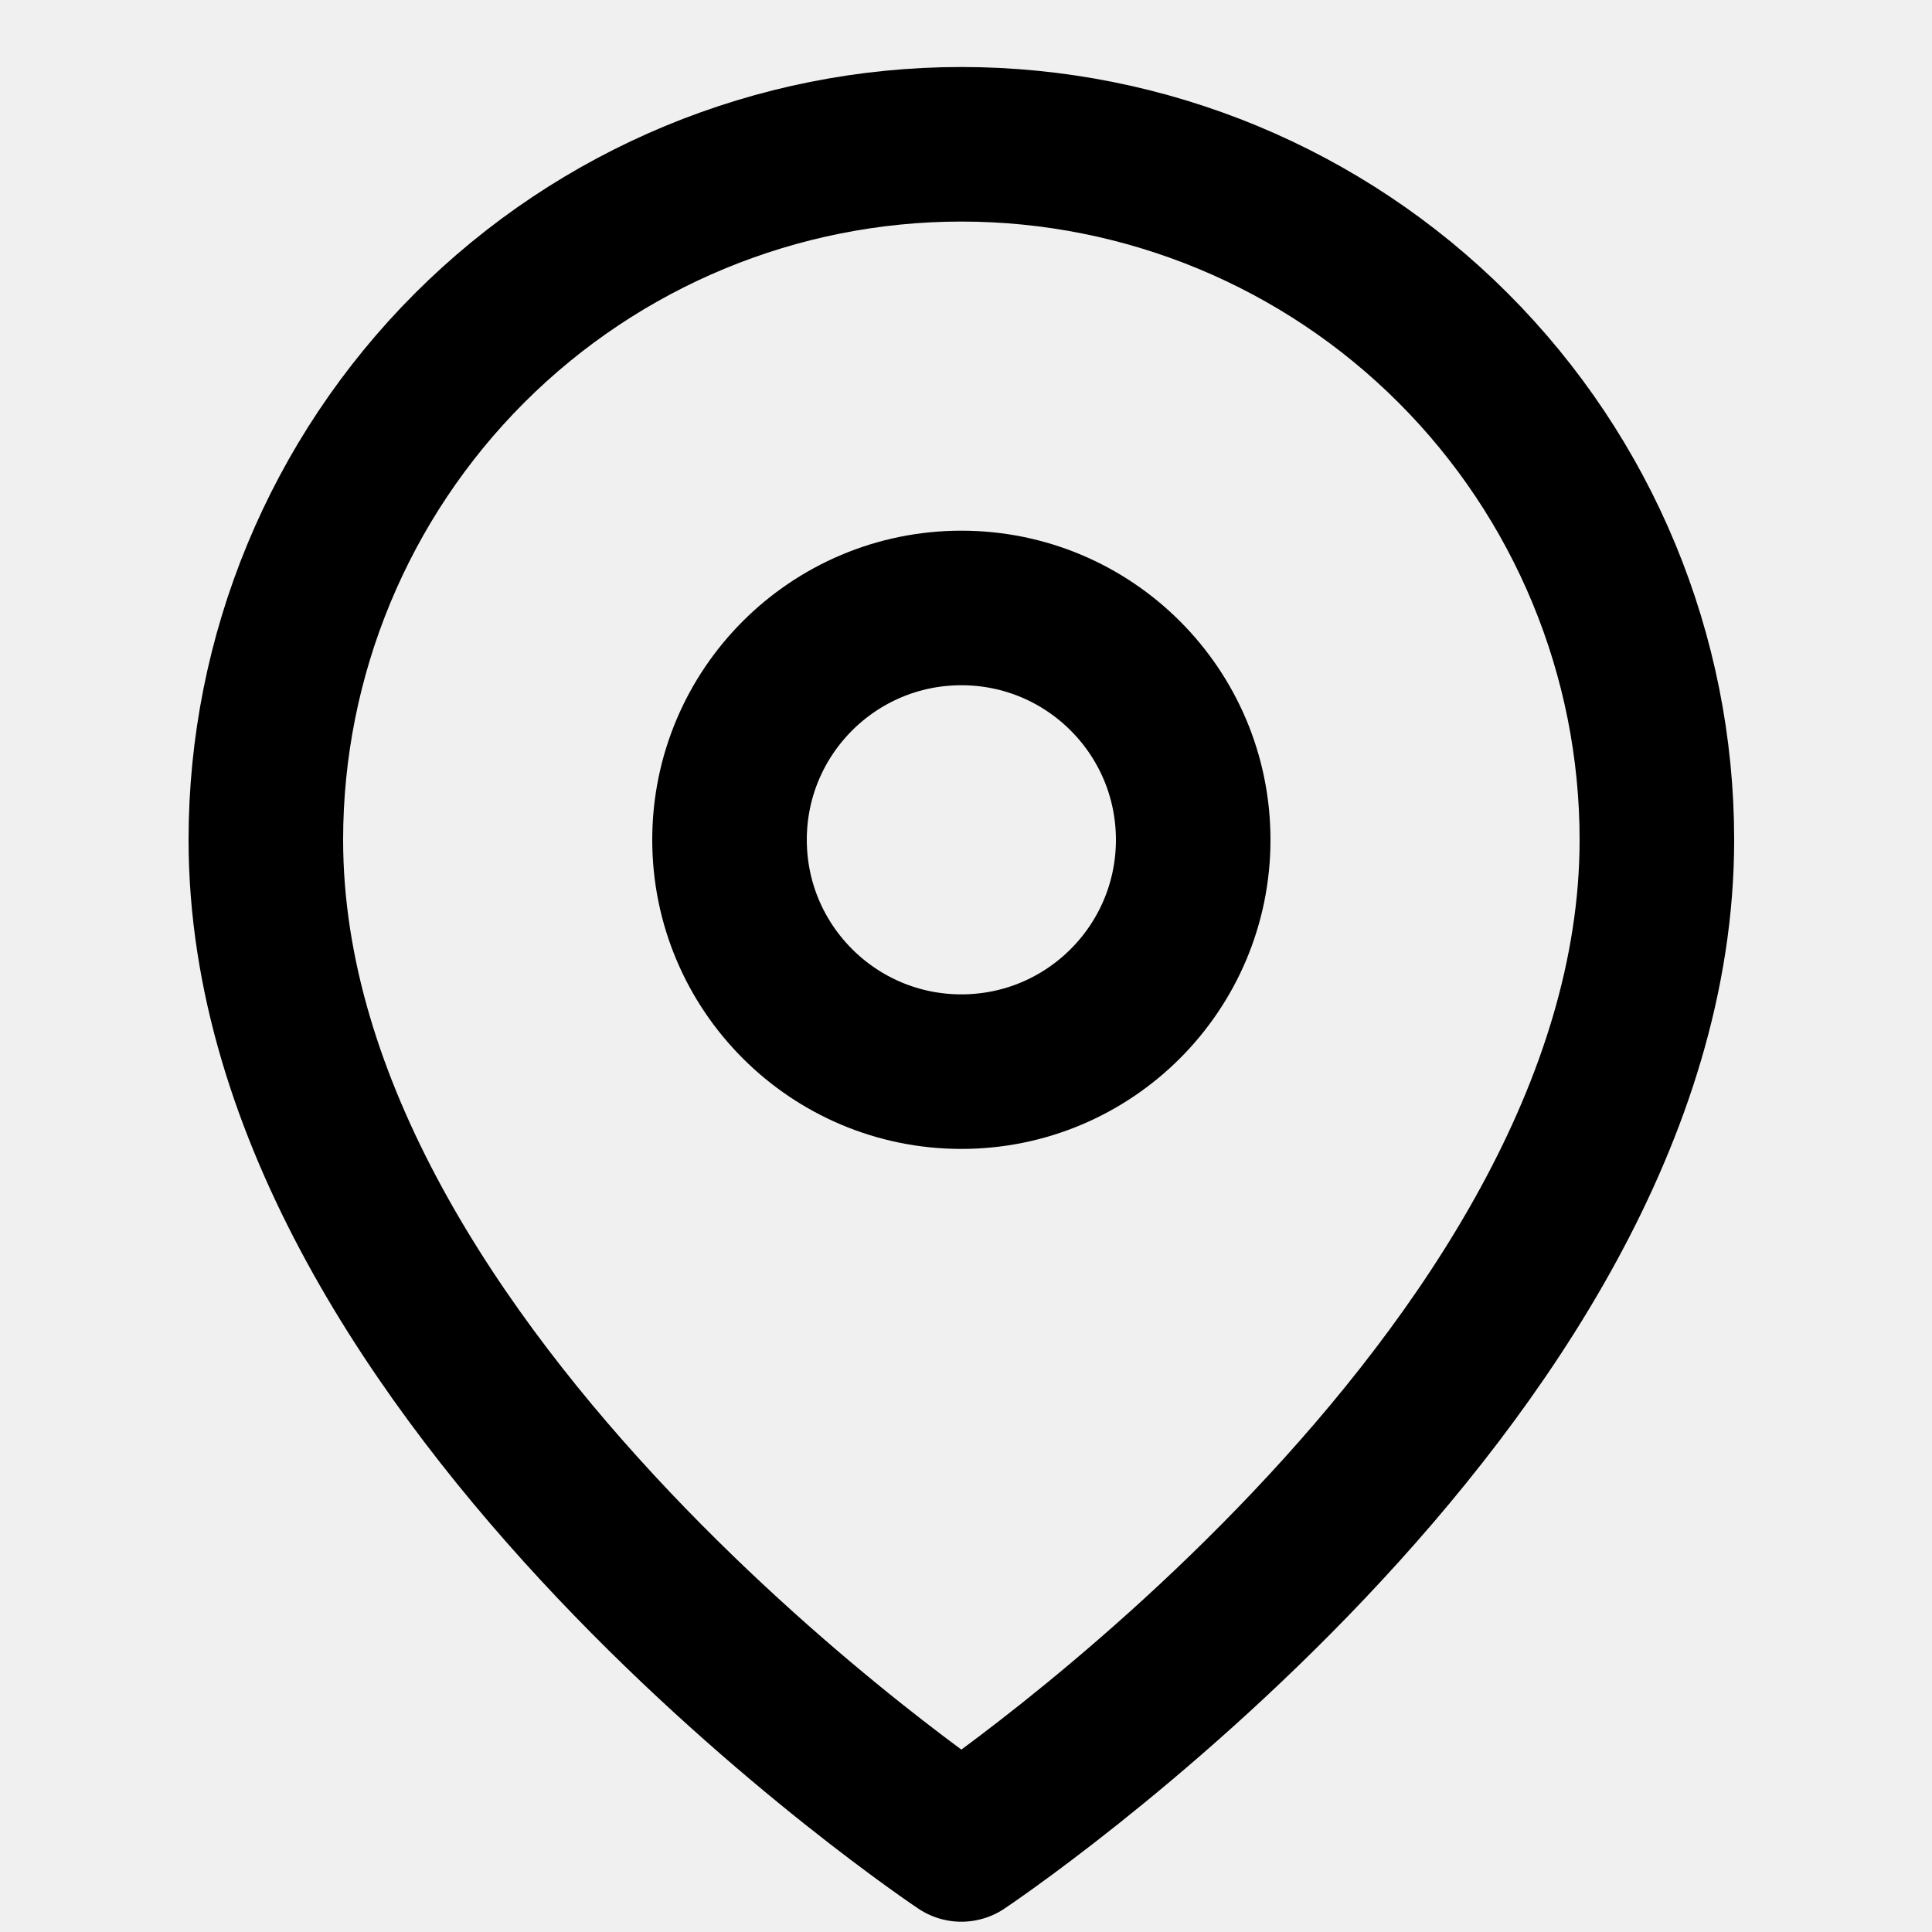
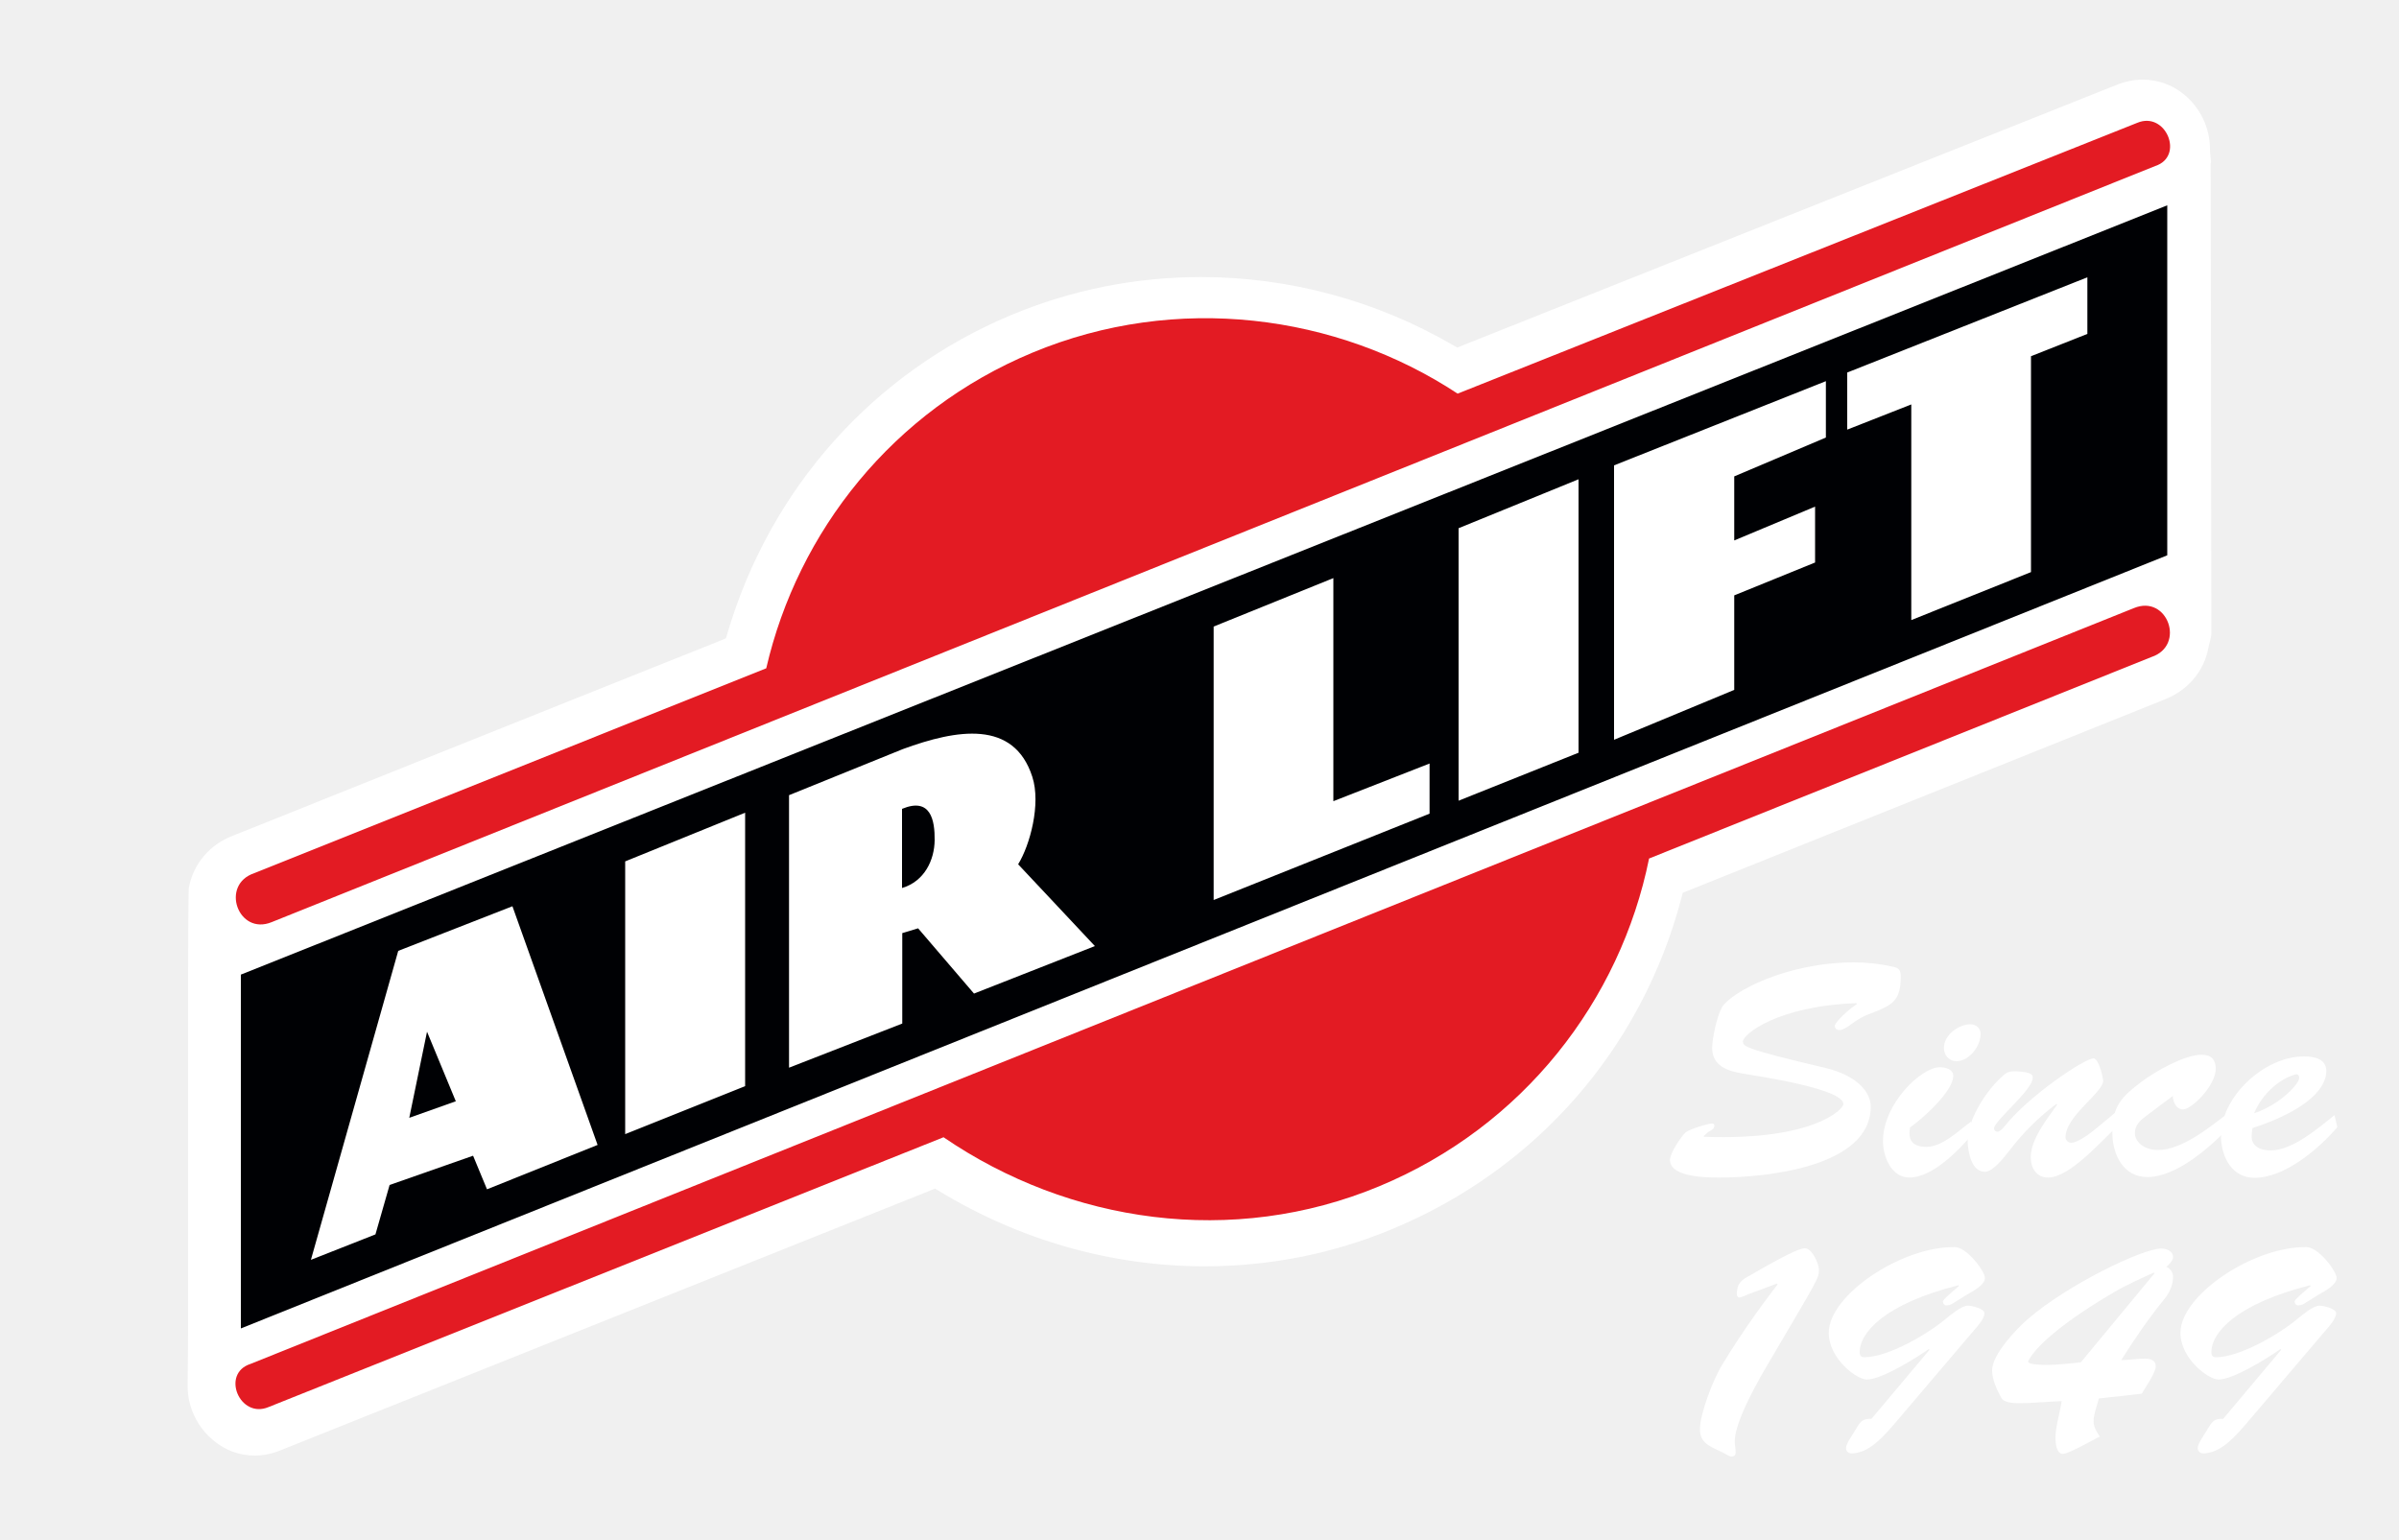
- <svg xmlns="http://www.w3.org/2000/svg" width="25" height="25" viewBox="0 0 25 25" fill="none">
-   <g clip-path="url(#clip0_693_8063)">
-     <path d="M21.44 10.867C21.44 17.867 12.44 23.867 12.44 23.867C12.44 23.867 3.44 17.867 3.44 10.867C3.44 8.48 4.389 6.191 6.076 4.503C7.764 2.815 10.053 1.867 12.44 1.867C14.827 1.867 17.117 2.815 18.804 4.503C20.492 6.191 21.44 8.48 21.44 10.867Z" stroke="black" stroke-width="2" stroke-linecap="round" stroke-linejoin="round" />
-     <path d="M12.44 13.867C14.097 13.867 15.44 12.524 15.44 10.867C15.44 9.21 14.097 7.867 12.44 7.867C10.784 7.867 9.44 9.21 9.44 10.867C9.44 12.524 10.784 13.867 12.44 13.867Z" stroke="black" stroke-width="2" stroke-linecap="round" stroke-linejoin="round" />
-   </g>
-   <defs>
-     <clipPath id="clip0_693_8063">
-       <rect width="24" height="24" fill="white" transform="translate(0.44043 0.867188)" />
-     </clipPath>
-   </defs>
+ <svg xmlns="http://www.w3.org/2000/svg" enable-background="new 0 120 1000 642" version="1.1" viewBox="0 120 1000 642" xml:space="preserve">
+   <style type="text/css">.st0{fill:#FFFFFF;}.st1{fill:#000104;}.st2{fill:#E31B23;}</style>
+   <path class="st0" d="m893.2 153.2c6.2 0 12.2 2.1 17.1 6.1 6.8 5.5 10.9 14 10.9 22.8 0 1 0.1 2.1 0.2 3s0.3 2.1 0.2 2.7l-0.1 0.4v0.4l0.3 195.6c0 0.7-0.3 2.1-0.6 3.1-0.2 0.9-0.4 1.7-0.6 2.5-1.8 10-8.7 18.2-18.6 21.9l-1.2 0.5c-15.3 6.1-178.8 71.7-197.4 79.2l-2 0.8-0.5 2.1c-16.5 62.7-60.4 113-120.4 138-24.9 10.4-51.3 15.6-78.4 15.6-38.5 0-76.8-10.8-110.5-31.3l-1.8-1.1-2 0.8-270.6 108.2c-3.6 1.5-7.3 2.3-11 2.3-6.2 0-12.2-2.1-17.1-6.2-6.8-5.5-10.9-14-10.9-22.7 0-1.9 0.2-22.5 0.2-22.6v-147.4c0-13.5 0.1-35.7 0.3-37.7 1.8-10 8.7-18.2 18.6-21.9l1.2-0.5 4.8-1.9c31.8-12.8 181-72.5 197.4-79l1.9-0.8 0.6-2c17.8-60.5 61-108.9 118.4-132.8 25.2-10.5 51.8-15.8 79.1-15.8 36.7 0 73 9.8 105 28.4l1.8 1 1.9-0.8c19-7.6 263.5-105 272.6-108.6 3.7-1.5 7.4-2.3 11.2-2.3" />
+   <path class="st1" d="m100.4 526.3l803-320.7v145.9l-803 322.3v-147.5zm160.2-47.2v113.7l50-20v-114l-50 20.3zm245.3-97.9v114l90-36v-20.9l-40.1 15.7v-93l-49.9 20.2zm102.1-41v113.6l50-20v-114l-50 20.4zm64.8-26.2v114.4l50.1-20.8v-39.4l33.7-13.7v-23.3l-33.7 14.1v-26.7l38.2-16.2v-23.5l-88.3 35.1zm97.2-38.7v23.8l26.7-10.5v89.9l49.9-20v-90l23.5-9.3v-23.6l-100.1 39.7zm-613.5 359.3l5.9-20.6 34.8-12.2 5.8 14 46.1-18.5-35.5-99.5-47.6 18.6-36.4 128.8 26.9-10.6zm21.5-84.5l12 29-19.4 6.9 7.4-35.9zm204.7-43.1l23.3 27.2 50.4-19.8-32-34.1c4.9-7.9 9.6-25.1 5.9-36.5-7.7-23.8-31.4-19.8-54-11.5l-47.4 19.2v113.6l47.2-18.4v-37.7l6.6-2zm-6.7-49.8c12-5 13.7 4.8 13.6 13.1-0.1 8.2-4.2 17.1-13.6 19.9v-33" />
+   <path class="st2" d="m393.3 594.1c52.4 35.8 120.5 45.9 181.7 20.4 60-25 100.4-77.4 112.4-136.6l209.4-84c14.4-4.8 6.7-26.2-7.3-20.4l-785.1 315.1c-12.4 4-4.5 23 7.5 18l281.4-112.5z" />
+   <path class="st2" d="m319.4 398.6c13.2-57.1 52.8-107.4 111-131.6 60-25 126.8-16.1 177.2 17.1l283.3-112.9c11.9-5 19.8 14 7.5 18l-785.1 315.2c-14 5.8-21.7-15.6-7.3-20.4l213.4-85.4z" />
+   <path class="st0" d="m760.9 565.2c12.9 3.1 18.9 9.9 18.9 16.1 0 25.5-44.6 29.6-63.1 29.6-5 0-20.6 0-20.6-7.4 0-2.7 4.5-9.5 6.5-11.4 1.5-1.3 9.1-3.7 11-3.7 0.6 0 1 0.1 1 0.9 0 1.3-1.3 1.9-2.2 2.4-0.8 0.5-1.4 1.2-2.2 1.9v0.3c45.7 1.7 58.2-11.5 58.2-13.6 0-6.5-35.4-11.6-41.6-12.7-6.4-1-13.1-3.1-13.1-10.7 0-4.2 2.1-13.6 4.1-17 4-6.5 27.1-18.7 55.1-18.7 5.4 0 10.8 0.6 16.1 1.8 2.9 0.6 3.3 1.7 3.3 4.2 0 9.5-3.2 11.6-10.7 14.6-5.5 2-6.5 2.7-11.5 6.3-0.9 0.5-2.2 1.3-3.2 1.3-1.3 0-2.1-0.6-2.1-1.9 0-0.3 2.4-4.2 9.3-9l-0.3-0.3c-33 1.2-47.2 13-47.3 16 0.4 1.8-1.2 2.7 34.4 11z" />
+   <path class="st0" d="m822.6 592.3c-5.8 7-17 18.6-26.7 18.6-7.5 0-11-8.7-11-15.2 0-15.6 16-30.8 23.7-30.8 2.2 0 5.6 0.8 5.6 3.6 0 6.4-12.7 17.8-18 21.5-1 5.2 0.9 8.1 6.8 8.1 6.8 0 13.4-6.8 18.6-10.5l1 4.7zm-12.3-35.5c0-5.3 6.1-9.8 11.1-9.8 2.3 0 4.2 1.7 4.2 4 0 5.1-4.7 11.4-10.2 11.4-3-0.1-5.1-2.5-5.1-5.6z" />
+   <path class="st0" d="m882 583.6l1 5.6c-6.8 6-20 21.7-29.3 21.7-4.9 0-7.2-4.1-7.2-8.4 0-7.7 6.9-16.1 11-22l-0.3-0.3c-7.4 5.5-14 12.1-19.7 19.6-1.9 2.4-6.7 8.7-10.1 8.7-5.6 0-7-8.1-7.2-12.4-0.4-8.8 7.7-21.7 15.1-28 1.7-1.4 2.8-1.5 5-1.5 7.7 0.3 7 2.1 7 2.8 0 5-16.1 17.9-16.1 21 0 0.8 0.6 1.4 1.4 1.4 0.9 0 2.1-1.2 2.6-1.8 10.2-13.1 33.8-28.8 37.5-28.8 0.5 0 1.3 0.6 2.1 2.4 0.8 1.9 1.5 4.2 1.9 6.9 0 5-15.7 14.7-15.7 23.6 0 1.1 1 2.3 2.3 2.3 3.1 0 8.7-4.5 11-6.4l7.7-6.4z" />
+   <path class="st0" d="m895 584.9c-2.8 2.1-5.1 4-5.1 7.6 0 2.9 3.1 6.9 9.7 6.9 9.7 0 20.9-9 28.3-14.7l1.5 5c-7.8 8.3-22.1 21-34.3 21-9.9 0-14.6-9.2-14.6-18.7 0-10.8 3.8-14.7 12.1-21 5.8-4.4 18-11.3 25.2-11.3 4 0 5.8 2.1 5.8 5.9 0 7-10.1 16.9-13.6 16.9-2.9 0-4.2-3.2-4.3-5.6l-10.7 8z" />
+   <path class="st0" d="m974.3 589.9c-7.8 9.1-21.9 21.1-34.5 21.1-9.3 0-13.7-8.3-14-16.8-0.5-16.7 18-33.9 34.7-33.8 4.1 0 9.2 1 9.2 6.1 0 6.3-6.3 15.7-30.8 23.8l-0.3 2.8c-0.4 4.9 3.8 6.5 7.9 6.5 9.1 0 19.8-9.3 26.6-14.7l1.2 5zm-15.9-20.6c0-0.9-0.6-1.7-1.5-1.4-6.4 1.7-13.8 7.8-17.3 16.2 11.3-3.8 19-12.6 18.8-14.8z" />
+   <path class="st0" d="m728.6 659.6c-0.5 0.3-2.9 1.3-3.5 1.3-1.4 0-1.2-2.2-1-2.9 0.3-3.7 2.8-4.9 5.9-6.6 4.2-2.4 18.7-11 22.3-11 3.3 0 5.9 6.9 5.9 8.8 0 3.7 0 3.3-20.1 37.5-4.5 7.5-15 25.6-15 34.2 0 1.5 0.4 2.9 0.4 4.5 0 1.2-0.6 1.8-1.8 1.8-0.6 0-2.1-0.8-2.7-1.2-4.9-2.7-10.4-3.6-10.4-10.2 0-6.4 5.5-20.6 9-26.4 9.3-15.5 19.7-29.2 23.4-34l-0.3-0.3-12.1 4.5z" />
+   <path class="st0" d="m815.4 662.5c-1.4 0.9-2.4 1.7-4.1 1.7-0.8 0-1.4-0.8-1.4-1.5 0-0.3-0.6-0.5 6.7-6.6l-0.3-0.3c-30.7 7.8-41.1 19.7-41.1 27.9 0 1.4 0.5 2.1 2 2.1 9.9 0 26.6-9.8 34-16.1 1.9-1.5 6.4-5.4 9.1-5.4 1.5 0 6.9 1.2 6.9 3.2 0 2.1-2.9 5.5-4.2 6.9l-33.6 39.5c-7.5 8.8-11.9 11.5-17.1 12-1.5 0.1-2.8-0.6-2.8-2.3s2.6-5.3 3.3-6.5c2.2-3.4 2.8-5.9 7.3-5.6l24.2-28.8-0.3-0.3c-5.3 3.7-19.6 12.7-25.8 12.7-4.3 0-15.9-8.7-15.9-19.5 0-15.7 30.4-36.1 52.6-35.7 5 0.1 12.5 10 12.5 12.9s-5.1 5.5-7.3 6.8l-4.7 2.9z" />
+   <path class="st0" d="m874.9 703c-1.4 4.9-2.2 6.9-2.2 9.6 0 2.4 1.3 4.3 2.6 6.3-2.9 1.3-12.9 7.2-15.4 7.2-2.7 0-3.1-4.5-3.1-6.4 0-5 1.7-10 2.6-15.6-13.8 0.6-23.3 2.2-25.2-1.4-1.8-3.3-3.8-7.5-3.8-11.4 0-6.7 10.1-17.3 15-21.5 16.3-14.1 47.5-29.3 55.5-29.3 2.2 0 4.9 1 4.9 3.6 0 1.4-1.7 3.1-2.7 4 2.3 1.2 3.1 3.3 2.6 5.8-0.3 2.3-1.4 5-3.3 7.4-6.7 8.2-12.3 16.4-18.2 25.7 3.2 0 6.5-0.6 9.7-0.6 2.4 0 4.7 0.5 4.7 3.2 0 2.8-4.7 9.3-5.8 11.4l-17.9 2zm23.2-52.2l-0.3-0.3c-5.6 2.6-11.4 5.1-16.6 8.2-26.6 15.6-34.3 25.3-35.8 28.9 0 0.6 1.4 1.2 4.7 1.3 3.4 0.3 9 0 17.3-1l30.7-37.1z" />
+   <path class="st0" d="m962 662.5c-1.4 0.9-2.4 1.7-4.1 1.7-0.8 0-1.4-0.8-1.4-1.5 0-0.3-0.6-0.5 6.7-6.6l-0.3-0.3c-30.7 7.8-41.1 19.7-41.1 27.9 0 1.4 0.5 2.1 2 2.1 9.9 0 26.6-9.8 34-16.1 1.9-1.5 6.4-5.4 9.1-5.4 1.5 0 6.9 1.2 6.9 3.2 0 2.1-2.9 5.5-4.2 6.9l-33.6 39.5c-7.5 8.8-11.9 11.5-17.1 12-1.5 0.1-2.8-0.6-2.8-2.3s2.6-5.3 3.3-6.5c2.2-3.4 2.8-5.9 7.3-5.6l24.2-28.8-0.3-0.3c-5.3 3.7-19.6 12.7-25.8 12.7-4.3 0-15.9-8.7-15.9-19.5 0-15.7 30.4-36.1 52.6-35.7 5 0.1 12.5 10 12.5 12.9s-5.1 5.5-7.3 6.8l-4.7 2.9z" />
</svg>
